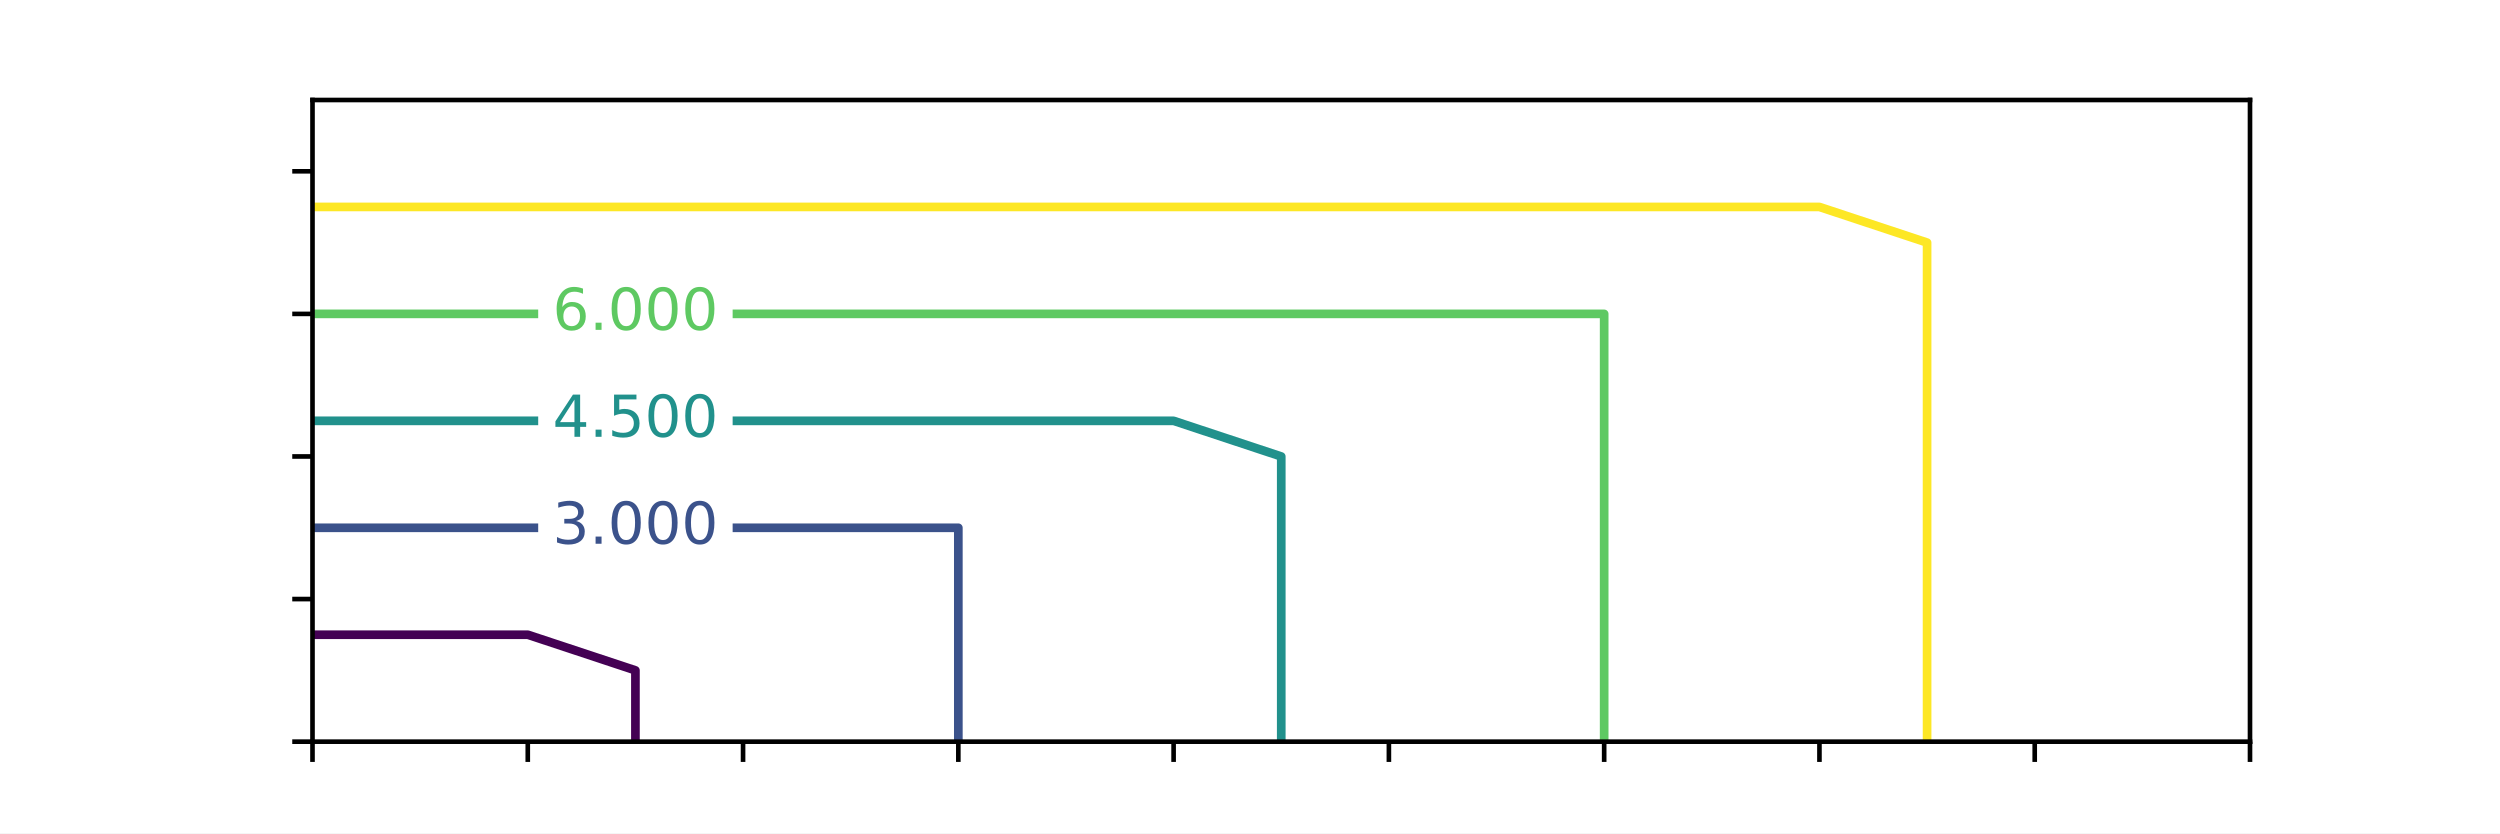
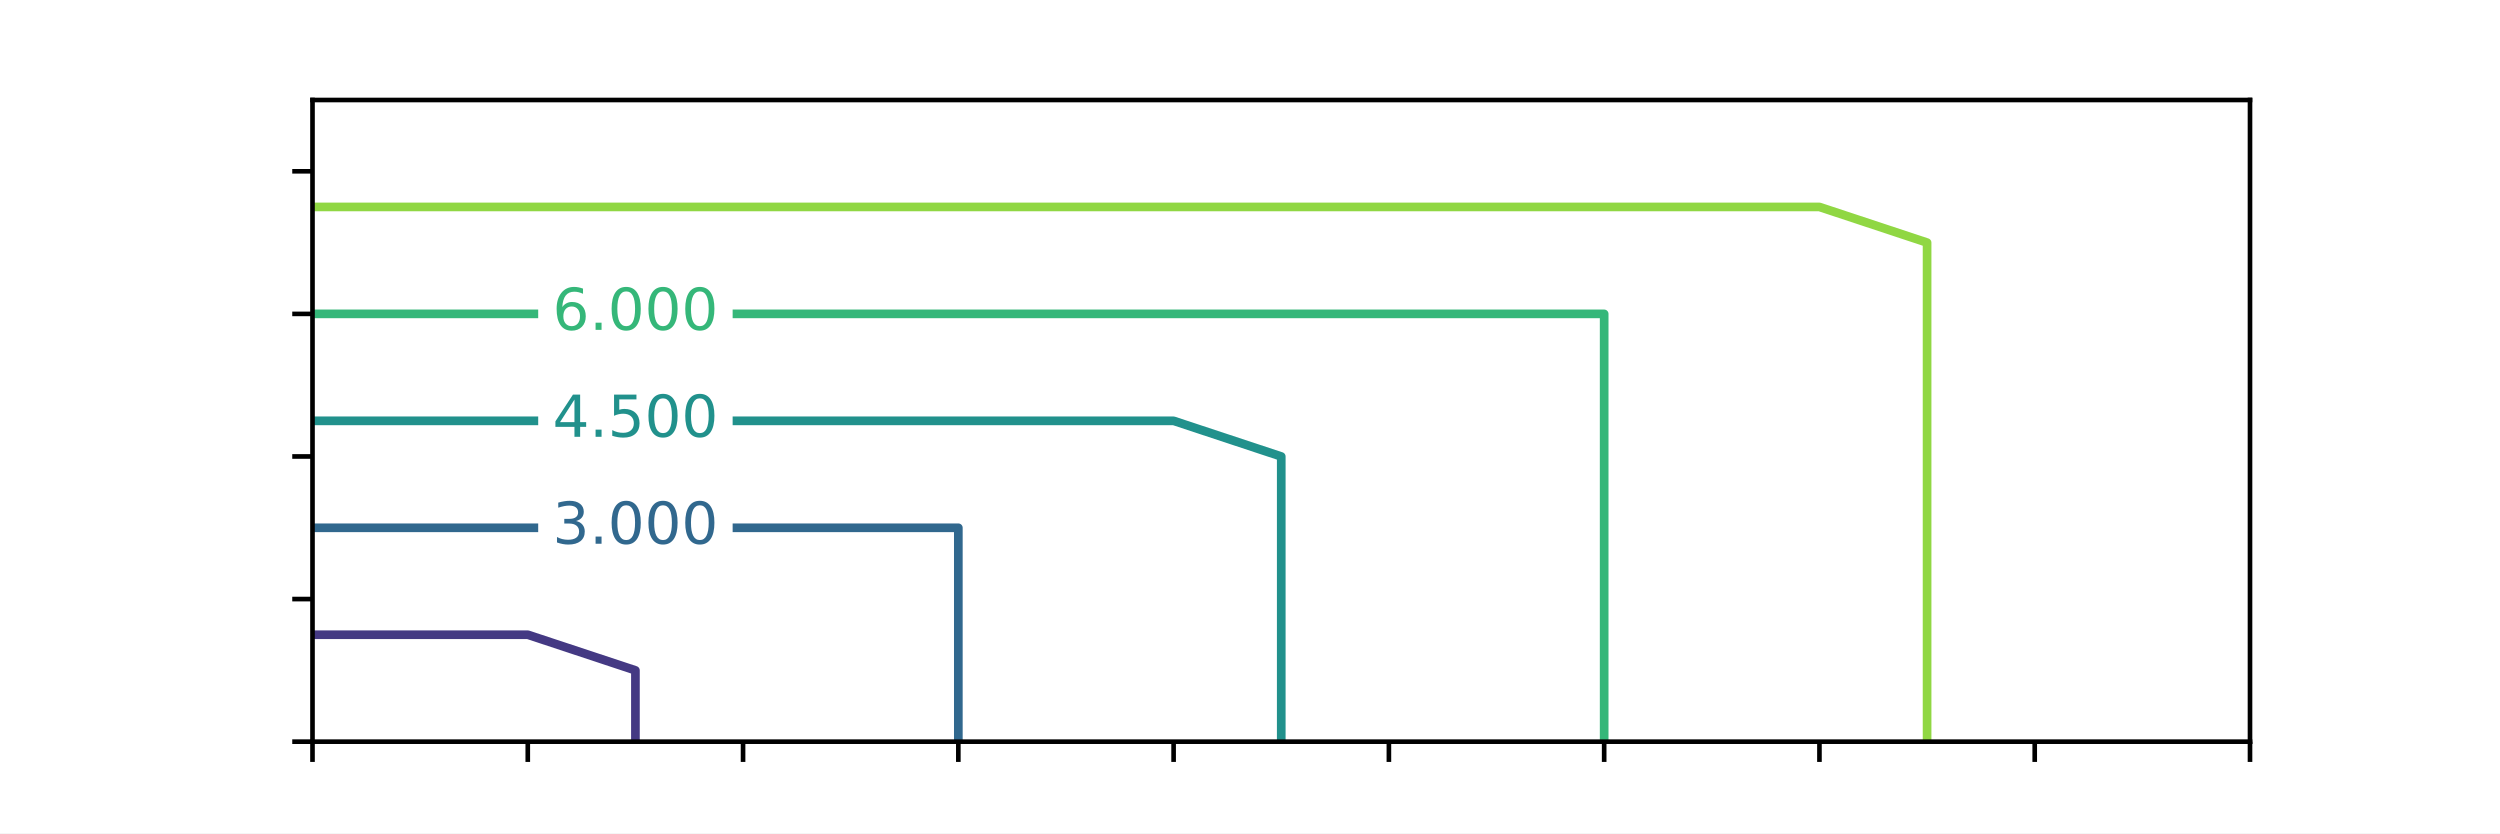
<svg xmlns="http://www.w3.org/2000/svg" xmlns:xlink="http://www.w3.org/1999/xlink" height="144pt" version="1.1" viewBox="0 0 432 144" width="432pt">
  <defs>
    <style type="text/css">
*{stroke-linecap:butt;stroke-linejoin:round;}
  </style>
  </defs>
  <g id="figure_1">
    <g id="patch_1">
      <path d="M 0 144  L 432 144  L 432 0  L 0 0  z " style="fill:#ffffff;" />
    </g>
    <g id="axes_1">
      <g id="patch_2">
        <path d="M 54 128.16  L 388.8 128.16  L 388.8 17.28  L 54 17.28  z " style="fill:#ffffff;" />
      </g>
      <g id="matplotlib.axis_1">
        <g id="xtick_1">
          <g id="line2d_1">
            <defs>
-               <path d="M 0 0  L 0 3.5  " id="mcd7c04be3a" style="stroke:#000000;stroke-width:0.8;" />
+               <path d="M 0 0  L 0 3.5  " id="m2ee38e43a3" style="stroke:#000000;stroke-width:0.8;" />
            </defs>
            <g>
-               <use style="stroke:#000000;stroke-width:0.8;" x="54" xlink:href="#mcd7c04be3a" y="128.16" />
+               <use style="stroke:#000000;stroke-width:0.8;" x="54" xlink:href="#m2ee38e43a3" y="128.16" />
            </g>
          </g>
        </g>
        <g id="xtick_2">
          <g id="line2d_2">
            <g>
-               <use style="stroke:#000000;stroke-width:0.8;" x="91.2" xlink:href="#mcd7c04be3a" y="128.16" />
+               <use style="stroke:#000000;stroke-width:0.8;" x="91.2" xlink:href="#m2ee38e43a3" y="128.16" />
            </g>
          </g>
        </g>
        <g id="xtick_3">
          <g id="line2d_3">
            <g>
-               <use style="stroke:#000000;stroke-width:0.8;" x="128.4" xlink:href="#mcd7c04be3a" y="128.16" />
+               <use style="stroke:#000000;stroke-width:0.8;" x="128.4" xlink:href="#m2ee38e43a3" y="128.16" />
            </g>
          </g>
        </g>
        <g id="xtick_4">
          <g id="line2d_4">
            <g>
-               <use style="stroke:#000000;stroke-width:0.8;" x="165.6" xlink:href="#mcd7c04be3a" y="128.16" />
+               <use style="stroke:#000000;stroke-width:0.8;" x="165.6" xlink:href="#m2ee38e43a3" y="128.16" />
            </g>
          </g>
        </g>
        <g id="xtick_5">
          <g id="line2d_5">
            <g>
-               <use style="stroke:#000000;stroke-width:0.8;" x="202.8" xlink:href="#mcd7c04be3a" y="128.16" />
+               <use style="stroke:#000000;stroke-width:0.8;" x="202.8" xlink:href="#m2ee38e43a3" y="128.16" />
            </g>
          </g>
        </g>
        <g id="xtick_6">
          <g id="line2d_6">
            <g>
-               <use style="stroke:#000000;stroke-width:0.8;" x="240" xlink:href="#mcd7c04be3a" y="128.16" />
+               <use style="stroke:#000000;stroke-width:0.8;" x="240" xlink:href="#m2ee38e43a3" y="128.16" />
            </g>
          </g>
        </g>
        <g id="xtick_7">
          <g id="line2d_7">
            <g>
-               <use style="stroke:#000000;stroke-width:0.8;" x="277.2" xlink:href="#mcd7c04be3a" y="128.16" />
+               <use style="stroke:#000000;stroke-width:0.8;" x="277.2" xlink:href="#m2ee38e43a3" y="128.16" />
            </g>
          </g>
        </g>
        <g id="xtick_8">
          <g id="line2d_8">
            <g>
-               <use style="stroke:#000000;stroke-width:0.8;" x="314.4" xlink:href="#mcd7c04be3a" y="128.16" />
+               <use style="stroke:#000000;stroke-width:0.8;" x="314.4" xlink:href="#m2ee38e43a3" y="128.16" />
            </g>
          </g>
        </g>
        <g id="xtick_9">
          <g id="line2d_9">
            <g>
-               <use style="stroke:#000000;stroke-width:0.8;" x="351.6" xlink:href="#mcd7c04be3a" y="128.16" />
+               <use style="stroke:#000000;stroke-width:0.8;" x="351.6" xlink:href="#m2ee38e43a3" y="128.16" />
            </g>
          </g>
        </g>
        <g id="xtick_10">
          <g id="line2d_10">
            <g>
-               <use style="stroke:#000000;stroke-width:0.8;" x="388.8" xlink:href="#mcd7c04be3a" y="128.16" />
+               <use style="stroke:#000000;stroke-width:0.8;" x="388.8" xlink:href="#m2ee38e43a3" y="128.16" />
            </g>
          </g>
        </g>
      </g>
      <g id="matplotlib.axis_2">
        <g id="ytick_1">
          <g id="line2d_11">
            <defs>
-               <path d="M 0 0  L -3.5 0  " id="m346bdc8511" style="stroke:#000000;stroke-width:0.8;" />
+               <path d="M 0 0  L -3.5 0  " id="m57021d4b2f" style="stroke:#000000;stroke-width:0.8;" />
            </defs>
            <g>
-               <use style="stroke:#000000;stroke-width:0.8;" x="54" xlink:href="#m346bdc8511" y="128.16" />
+               <use style="stroke:#000000;stroke-width:0.8;" x="54" xlink:href="#m57021d4b2f" y="128.16" />
            </g>
          </g>
        </g>
        <g id="ytick_2">
          <g id="line2d_12">
            <g>
-               <use style="stroke:#000000;stroke-width:0.8;" x="54" xlink:href="#m346bdc8511" y="103.52" />
+               <use style="stroke:#000000;stroke-width:0.8;" x="54" xlink:href="#m57021d4b2f" y="103.52" />
            </g>
          </g>
        </g>
        <g id="ytick_3">
          <g id="line2d_13">
            <g>
-               <use style="stroke:#000000;stroke-width:0.8;" x="54" xlink:href="#m346bdc8511" y="78.88" />
+               <use style="stroke:#000000;stroke-width:0.8;" x="54" xlink:href="#m57021d4b2f" y="78.88" />
            </g>
          </g>
        </g>
        <g id="ytick_4">
          <g id="line2d_14">
            <g>
-               <use style="stroke:#000000;stroke-width:0.8;" x="54" xlink:href="#m346bdc8511" y="54.24" />
+               <use style="stroke:#000000;stroke-width:0.8;" x="54" xlink:href="#m57021d4b2f" y="54.24" />
            </g>
          </g>
        </g>
        <g id="ytick_5">
          <g id="line2d_15">
            <g>
-               <use style="stroke:#000000;stroke-width:0.8;" x="54" xlink:href="#m346bdc8511" y="29.6" />
+               <use style="stroke:#000000;stroke-width:0.8;" x="54" xlink:href="#m57021d4b2f" y="29.6" />
            </g>
          </g>
        </g>
      </g>
      <g id="LineCollection_1">
-         <path clip-path="url(#p2bf2973f57)" d="M 54 109.68  L 91.2 109.68  L 109.8 115.84  L 109.8 128.16  " style="fill:none;stroke:#440154;stroke-width:1.5;" />
+         <path clip-path="url(#p29060e4662)" d="M 54 128.16  " style="fill:none;stroke:#440154;stroke-width:1.5;" />
      </g>
      <g id="LineCollection_2">
-         <path clip-path="url(#p2bf2973f57)" d="M 54 91.2  L 91.2 91.2  L 93 91.2  " style="fill:none;stroke:#3b528b;stroke-width:1.5;" />
-         <path clip-path="url(#p2bf2973f57)" d="M 126.6 91.2  L 128.4 91.2  L 165.6 91.2  L 165.6 103.52  L 165.6 115.84  L 165.6 128.16  " style="fill:none;stroke:#3b528b;stroke-width:1.5;" />
+         <path clip-path="url(#p29060e4662)" d="M 54 109.68  L 91.2 109.68  L 109.8 115.84  L 109.8 128.16  " style="fill:none;stroke:#443983;stroke-width:1.5;" />
      </g>
      <g id="LineCollection_3">
-         <path clip-path="url(#p2bf2973f57)" d="M 54 72.72  L 91.2 72.72  L 93 72.72  " style="fill:none;stroke:#21918c;stroke-width:1.5;" />
-         <path clip-path="url(#p2bf2973f57)" d="M 126.6 72.72  L 128.4 72.72  L 165.6 72.72  L 202.8 72.72  L 221.4 78.88  L 221.4 91.2  L 221.4 103.52  L 221.4 115.84  L 221.4 128.16  " style="fill:none;stroke:#21918c;stroke-width:1.5;" />
+         <path clip-path="url(#p29060e4662)" d="M 54 91.2  L 91.2 91.2  L 93 91.2  " style="fill:none;stroke:#31688e;stroke-width:1.5;" />
+         <path clip-path="url(#p29060e4662)" d="M 126.6 91.2  L 128.4 91.2  L 165.6 91.2  L 165.6 103.52  L 165.6 115.84  L 165.6 128.16  " style="fill:none;stroke:#31688e;stroke-width:1.5;" />
      </g>
      <g id="LineCollection_4">
-         <path clip-path="url(#p2bf2973f57)" d="M 54 54.24  L 91.2 54.24  L 93 54.24  " style="fill:none;stroke:#5ec962;stroke-width:1.5;" />
-         <path clip-path="url(#p2bf2973f57)" d="M 126.6 54.24  L 128.4 54.24  L 165.6 54.24  L 202.8 54.24  L 240 54.24  L 277.2 54.24  L 277.2 66.56  L 277.2 78.88  L 277.2 91.2  L 277.2 103.52  L 277.2 115.84  L 277.2 128.16  " style="fill:none;stroke:#5ec962;stroke-width:1.5;" />
+         <path clip-path="url(#p29060e4662)" d="M 54 72.72  L 91.2 72.72  L 93 72.72  " style="fill:none;stroke:#21918c;stroke-width:1.5;" />
+         <path clip-path="url(#p29060e4662)" d="M 126.6 72.72  L 128.4 72.72  L 165.6 72.72  L 202.8 72.72  L 221.4 78.88  L 221.4 91.2  L 221.4 103.52  L 221.4 115.84  L 221.4 128.16  " style="fill:none;stroke:#21918c;stroke-width:1.5;" />
      </g>
      <g id="LineCollection_5">
-         <path clip-path="url(#p2bf2973f57)" d="M 54 35.76  L 91.2 35.76  L 128.4 35.76  L 165.6 35.76  L 202.8 35.76  L 240 35.76  L 277.2 35.76  L 314.4 35.76  L 333 41.92  L 333 54.24  L 333 66.56  L 333 78.88  L 333 91.2  L 333 103.52  L 333 115.84  L 333 128.16  " style="fill:none;stroke:#fde725;stroke-width:1.5;" />
-       </g>
+         <path clip-path="url(#p29060e4662)" d="M 54 54.24  L 91.2 54.24  L 93 54.24  " style="fill:none;stroke:#35b779;stroke-width:1.5;" />
+         <path clip-path="url(#p29060e4662)" d="M 126.6 54.24  L 128.4 54.24  L 165.6 54.24  L 202.8 54.24  L 240 54.24  L 277.2 54.24  L 277.2 66.56  L 277.2 78.88  L 277.2 91.2  L 277.2 103.52  L 277.2 115.84  L 277.2 128.16  " style="fill:none;stroke:#35b779;stroke-width:1.5;" />
+       </g>
+       <g id="LineCollection_6">
+         <path clip-path="url(#p29060e4662)" d="M 54 35.76  L 91.2 35.76  L 128.4 35.76  L 165.6 35.76  L 202.8 35.76  L 240 35.76  L 277.2 35.76  L 314.4 35.76  L 333 41.92  L 333 54.24  L 333 66.56  L 333 78.88  L 333 91.2  L 333 103.52  L 333 115.84  L 333 128.16  " style="fill:none;stroke:#90d743;stroke-width:1.5;" />
+       </g>
+       <g id="LineCollection_7" />
      <g id="patch_3">
        <path d="M 54 128.16  L 54 17.28  " style="fill:none;stroke:#000000;stroke-linecap:square;stroke-linejoin:miter;stroke-width:0.8;" />
      </g>
      <g id="patch_4">
        <path d="M 388.8 128.16  L 388.8 17.28  " style="fill:none;stroke:#000000;stroke-linecap:square;stroke-linejoin:miter;stroke-width:0.8;" />
      </g>
      <g id="patch_5">
        <path d="M 54 128.16  L 388.8 128.16  " style="fill:none;stroke:#000000;stroke-linecap:square;stroke-linejoin:miter;stroke-width:0.8;" />
      </g>
      <g id="patch_6">
        <path d="M 54 17.28  L 388.8 17.28  " style="fill:none;stroke:#000000;stroke-linecap:square;stroke-linejoin:miter;stroke-width:0.8;" />
      </g>
      <g id="text_1">
-         <g clip-path="url(#p2bf2973f57)">
+         <g clip-path="url(#p29060e4662)">
          <defs>
-             <path d="M 40.578 39.312  Q 47.656 37.797 51.625 33  Q 55.609 28.219 55.609 21.188  Q 55.609 10.406 48.188 4.484  Q 40.766 -1.422 27.094 -1.422  Q 22.516 -1.422 17.656 -0.516  Q 12.797 0.391 7.625 2.203  L 7.625 11.719  Q 11.719 9.328 16.594 8.109  Q 21.484 6.891 26.812 6.891  Q 36.078 6.891 40.938 10.547  Q 45.797 14.203 45.797 21.188  Q 45.797 27.641 41.281 31.266  Q 36.766 34.906 28.719 34.906  L 20.219 34.906  L 20.219 43.016  L 29.109 43.016  Q 36.375 43.016 40.234 45.922  Q 44.094 48.828 44.094 54.297  Q 44.094 59.906 40.109 62.906  Q 36.141 65.922 28.719 65.922  Q 24.656 65.922 20.016 65.031  Q 15.375 64.156 9.812 62.312  L 9.812 71.094  Q 15.438 72.656 20.344 73.438  Q 25.25 74.219 29.594 74.219  Q 40.828 74.219 47.359 69.109  Q 53.906 64.016 53.906 55.328  Q 53.906 49.266 50.438 45.094  Q 46.969 40.922 40.578 39.312  z " id="DejaVuSans-33" />
-             <path d="M 10.688 12.406  L 21 12.406  L 21 0  L 10.688 0  z " id="DejaVuSans-2e" />
-             <path d="M 31.781 66.406  Q 24.172 66.406 20.328 58.906  Q 16.5 51.422 16.5 36.375  Q 16.5 21.391 20.328 13.891  Q 24.172 6.391 31.781 6.391  Q 39.453 6.391 43.281 13.891  Q 47.125 21.391 47.125 36.375  Q 47.125 51.422 43.281 58.906  Q 39.453 66.406 31.781 66.406  z M 31.781 74.219  Q 44.047 74.219 50.516 64.516  Q 56.984 54.828 56.984 36.375  Q 56.984 17.969 50.516 8.266  Q 44.047 -1.422 31.781 -1.422  Q 19.531 -1.422 13.062 8.266  Q 6.594 17.969 6.594 36.375  Q 6.594 54.828 13.062 64.516  Q 19.531 74.219 31.781 74.219  z " id="DejaVuSans-30" />
+             <path d="M 40.578 39.312  Q 47.656 37.797 51.625 33  Q 55.609 28.219 55.609 21.188  Q 55.609 10.406 48.188 4.484  Q 40.766 -1.422 27.094 -1.422  Q 22.516 -1.422 17.656 -0.516  Q 12.797 0.391 7.625 2.203  L 7.625 11.719  Q 11.719 9.328 16.594 8.109  Q 21.484 6.891 26.812 6.891  Q 36.078 6.891 40.938 10.547  Q 45.797 14.203 45.797 21.188  Q 45.797 27.641 41.281 31.266  Q 36.766 34.906 28.719 34.906  L 20.219 34.906  L 20.219 43.016  L 29.109 43.016  Q 36.375 43.016 40.234 45.922  Q 44.094 48.828 44.094 54.297  Q 44.094 59.906 40.109 62.906  Q 36.141 65.922 28.719 65.922  Q 24.656 65.922 20.016 65.031  Q 15.375 64.156 9.812 62.312  L 9.812 71.094  Q 15.438 72.656 20.344 73.438  Q 25.25 74.219 29.594 74.219  Q 40.828 74.219 47.359 69.109  Q 53.906 64.016 53.906 55.328  Q 53.906 49.266 50.438 45.094  Q 46.969 40.922 40.578 39.312  z " id="DejaVuSans-51" />
+             <path d="M 10.688 12.406  L 21 12.406  L 21 0  L 10.688 0  z " id="DejaVuSans-46" />
+             <path d="M 31.781 66.406  Q 24.172 66.406 20.328 58.906  Q 16.5 51.422 16.5 36.375  Q 16.5 21.391 20.328 13.891  Q 24.172 6.391 31.781 6.391  Q 39.453 6.391 43.281 13.891  Q 47.125 21.391 47.125 36.375  Q 47.125 51.422 43.281 58.906  Q 39.453 66.406 31.781 66.406  z M 31.781 74.219  Q 44.047 74.219 50.516 64.516  Q 56.984 54.828 56.984 36.375  Q 56.984 17.969 50.516 8.266  Q 44.047 -1.422 31.781 -1.422  Q 19.531 -1.422 13.062 8.266  Q 6.594 17.969 6.594 36.375  Q 6.594 54.828 13.062 64.516  Q 19.531 74.219 31.781 74.219  z " id="DejaVuSans-48" />
          </defs>
-           <g style="fill:#3b528b;" transform="translate(95.48594 93.95937)scale(0.1 -0.1)">
-             <use xlink:href="#DejaVuSans-33" />
-             <use x="63.623" xlink:href="#DejaVuSans-2e" />
-             <use x="95.41" xlink:href="#DejaVuSans-30" />
-             <use x="159.033" xlink:href="#DejaVuSans-30" />
-             <use x="222.656" xlink:href="#DejaVuSans-30" />
+           <g style="fill:#31688e;" transform="translate(95.48594 93.95937)scale(0.1 -0.1)">
+             <use xlink:href="#DejaVuSans-51" />
+             <use x="63.623" xlink:href="#DejaVuSans-46" />
+             <use x="95.41" xlink:href="#DejaVuSans-48" />
+             <use x="159.033" xlink:href="#DejaVuSans-48" />
+             <use x="222.656" xlink:href="#DejaVuSans-48" />
          </g>
        </g>
      </g>
      <g id="text_2">
-         <g clip-path="url(#p2bf2973f57)">
+         <g clip-path="url(#p29060e4662)">
          <defs>
-             <path d="M 37.797 64.312  L 12.891 25.391  L 37.797 25.391  z M 35.203 72.906  L 47.609 72.906  L 47.609 25.391  L 58.016 25.391  L 58.016 17.188  L 47.609 17.188  L 47.609 0  L 37.797 0  L 37.797 17.188  L 4.891 17.188  L 4.891 26.703  z " id="DejaVuSans-34" />
-             <path d="M 10.797 72.906  L 49.516 72.906  L 49.516 64.594  L 19.828 64.594  L 19.828 46.734  Q 21.969 47.469 24.109 47.828  Q 26.266 48.188 28.422 48.188  Q 40.625 48.188 47.75 41.5  Q 54.891 34.812 54.891 23.391  Q 54.891 11.625 47.562 5.094  Q 40.234 -1.422 26.906 -1.422  Q 22.312 -1.422 17.547 -0.641  Q 12.797 0.141 7.719 1.703  L 7.719 11.625  Q 12.109 9.234 16.797 8.062  Q 21.484 6.891 26.703 6.891  Q 35.156 6.891 40.078 11.328  Q 45.016 15.766 45.016 23.391  Q 45.016 31 40.078 35.438  Q 35.156 39.891 26.703 39.891  Q 22.75 39.891 18.812 39.016  Q 14.891 38.141 10.797 36.281  z " id="DejaVuSans-35" />
+             <path d="M 37.797 64.312  L 12.891 25.391  L 37.797 25.391  z M 35.203 72.906  L 47.609 72.906  L 47.609 25.391  L 58.016 25.391  L 58.016 17.188  L 47.609 17.188  L 47.609 0  L 37.797 0  L 37.797 17.188  L 4.891 17.188  L 4.891 26.703  z " id="DejaVuSans-52" />
+             <path d="M 10.797 72.906  L 49.516 72.906  L 49.516 64.594  L 19.828 64.594  L 19.828 46.734  Q 21.969 47.469 24.109 47.828  Q 26.266 48.188 28.422 48.188  Q 40.625 48.188 47.75 41.5  Q 54.891 34.812 54.891 23.391  Q 54.891 11.625 47.562 5.094  Q 40.234 -1.422 26.906 -1.422  Q 22.312 -1.422 17.547 -0.641  Q 12.797 0.141 7.719 1.703  L 7.719 11.625  Q 12.109 9.234 16.797 8.062  Q 21.484 6.891 26.703 6.891  Q 35.156 6.891 40.078 11.328  Q 45.016 15.766 45.016 23.391  Q 45.016 31 40.078 35.438  Q 35.156 39.891 26.703 39.891  Q 22.75 39.891 18.812 39.016  Q 14.891 38.141 10.797 36.281  z " id="DejaVuSans-53" />
          </defs>
          <g style="fill:#21918c;" transform="translate(95.48594 75.47938)scale(0.1 -0.1)">
-             <use xlink:href="#DejaVuSans-34" />
-             <use x="63.623" xlink:href="#DejaVuSans-2e" />
-             <use x="95.41" xlink:href="#DejaVuSans-35" />
-             <use x="159.033" xlink:href="#DejaVuSans-30" />
-             <use x="222.656" xlink:href="#DejaVuSans-30" />
+             <use xlink:href="#DejaVuSans-52" />
+             <use x="63.623" xlink:href="#DejaVuSans-46" />
+             <use x="95.41" xlink:href="#DejaVuSans-53" />
+             <use x="159.033" xlink:href="#DejaVuSans-48" />
+             <use x="222.656" xlink:href="#DejaVuSans-48" />
          </g>
        </g>
      </g>
      <g id="text_3">
-         <g clip-path="url(#p2bf2973f57)">
+         <g clip-path="url(#p29060e4662)">
          <defs>
-             <path d="M 33.016 40.375  Q 26.375 40.375 22.484 35.828  Q 18.609 31.297 18.609 23.391  Q 18.609 15.531 22.484 10.953  Q 26.375 6.391 33.016 6.391  Q 39.656 6.391 43.531 10.953  Q 47.406 15.531 47.406 23.391  Q 47.406 31.297 43.531 35.828  Q 39.656 40.375 33.016 40.375  z M 52.594 71.297  L 52.594 62.312  Q 48.875 64.062 45.094 64.984  Q 41.312 65.922 37.594 65.922  Q 27.828 65.922 22.672 59.328  Q 17.531 52.734 16.797 39.406  Q 19.672 43.656 24.016 45.922  Q 28.375 48.188 33.594 48.188  Q 44.578 48.188 50.953 41.516  Q 57.328 34.859 57.328 23.391  Q 57.328 12.156 50.688 5.359  Q 44.047 -1.422 33.016 -1.422  Q 20.359 -1.422 13.672 8.266  Q 6.984 17.969 6.984 36.375  Q 6.984 53.656 15.188 63.938  Q 23.391 74.219 37.203 74.219  Q 40.922 74.219 44.703 73.484  Q 48.484 72.75 52.594 71.297  z " id="DejaVuSans-36" />
+             <path d="M 33.016 40.375  Q 26.375 40.375 22.484 35.828  Q 18.609 31.297 18.609 23.391  Q 18.609 15.531 22.484 10.953  Q 26.375 6.391 33.016 6.391  Q 39.656 6.391 43.531 10.953  Q 47.406 15.531 47.406 23.391  Q 47.406 31.297 43.531 35.828  Q 39.656 40.375 33.016 40.375  z M 52.594 71.297  L 52.594 62.312  Q 48.875 64.062 45.094 64.984  Q 41.312 65.922 37.594 65.922  Q 27.828 65.922 22.672 59.328  Q 17.531 52.734 16.797 39.406  Q 19.672 43.656 24.016 45.922  Q 28.375 48.188 33.594 48.188  Q 44.578 48.188 50.953 41.516  Q 57.328 34.859 57.328 23.391  Q 57.328 12.156 50.688 5.359  Q 44.047 -1.422 33.016 -1.422  Q 20.359 -1.422 13.672 8.266  Q 6.984 17.969 6.984 36.375  Q 6.984 53.656 15.188 63.938  Q 23.391 74.219 37.203 74.219  Q 40.922 74.219 44.703 73.484  Q 48.484 72.75 52.594 71.297  z " id="DejaVuSans-54" />
          </defs>
-           <g style="fill:#5ec962;" transform="translate(95.48594 56.99938)scale(0.1 -0.1)">
-             <use xlink:href="#DejaVuSans-36" />
-             <use x="63.623" xlink:href="#DejaVuSans-2e" />
-             <use x="95.41" xlink:href="#DejaVuSans-30" />
-             <use x="159.033" xlink:href="#DejaVuSans-30" />
-             <use x="222.656" xlink:href="#DejaVuSans-30" />
+           <g style="fill:#35b779;" transform="translate(95.48594 56.99938)scale(0.1 -0.1)">
+             <use xlink:href="#DejaVuSans-54" />
+             <use x="63.623" xlink:href="#DejaVuSans-46" />
+             <use x="95.41" xlink:href="#DejaVuSans-48" />
+             <use x="159.033" xlink:href="#DejaVuSans-48" />
+             <use x="222.656" xlink:href="#DejaVuSans-48" />
          </g>
        </g>
      </g>
    </g>
  </g>
  <defs>
-     <clipPath id="p2bf2973f57">
+     <clipPath id="p29060e4662">
      <rect height="110.88" width="334.8" x="54" y="17.28" />
    </clipPath>
  </defs>
</svg>
